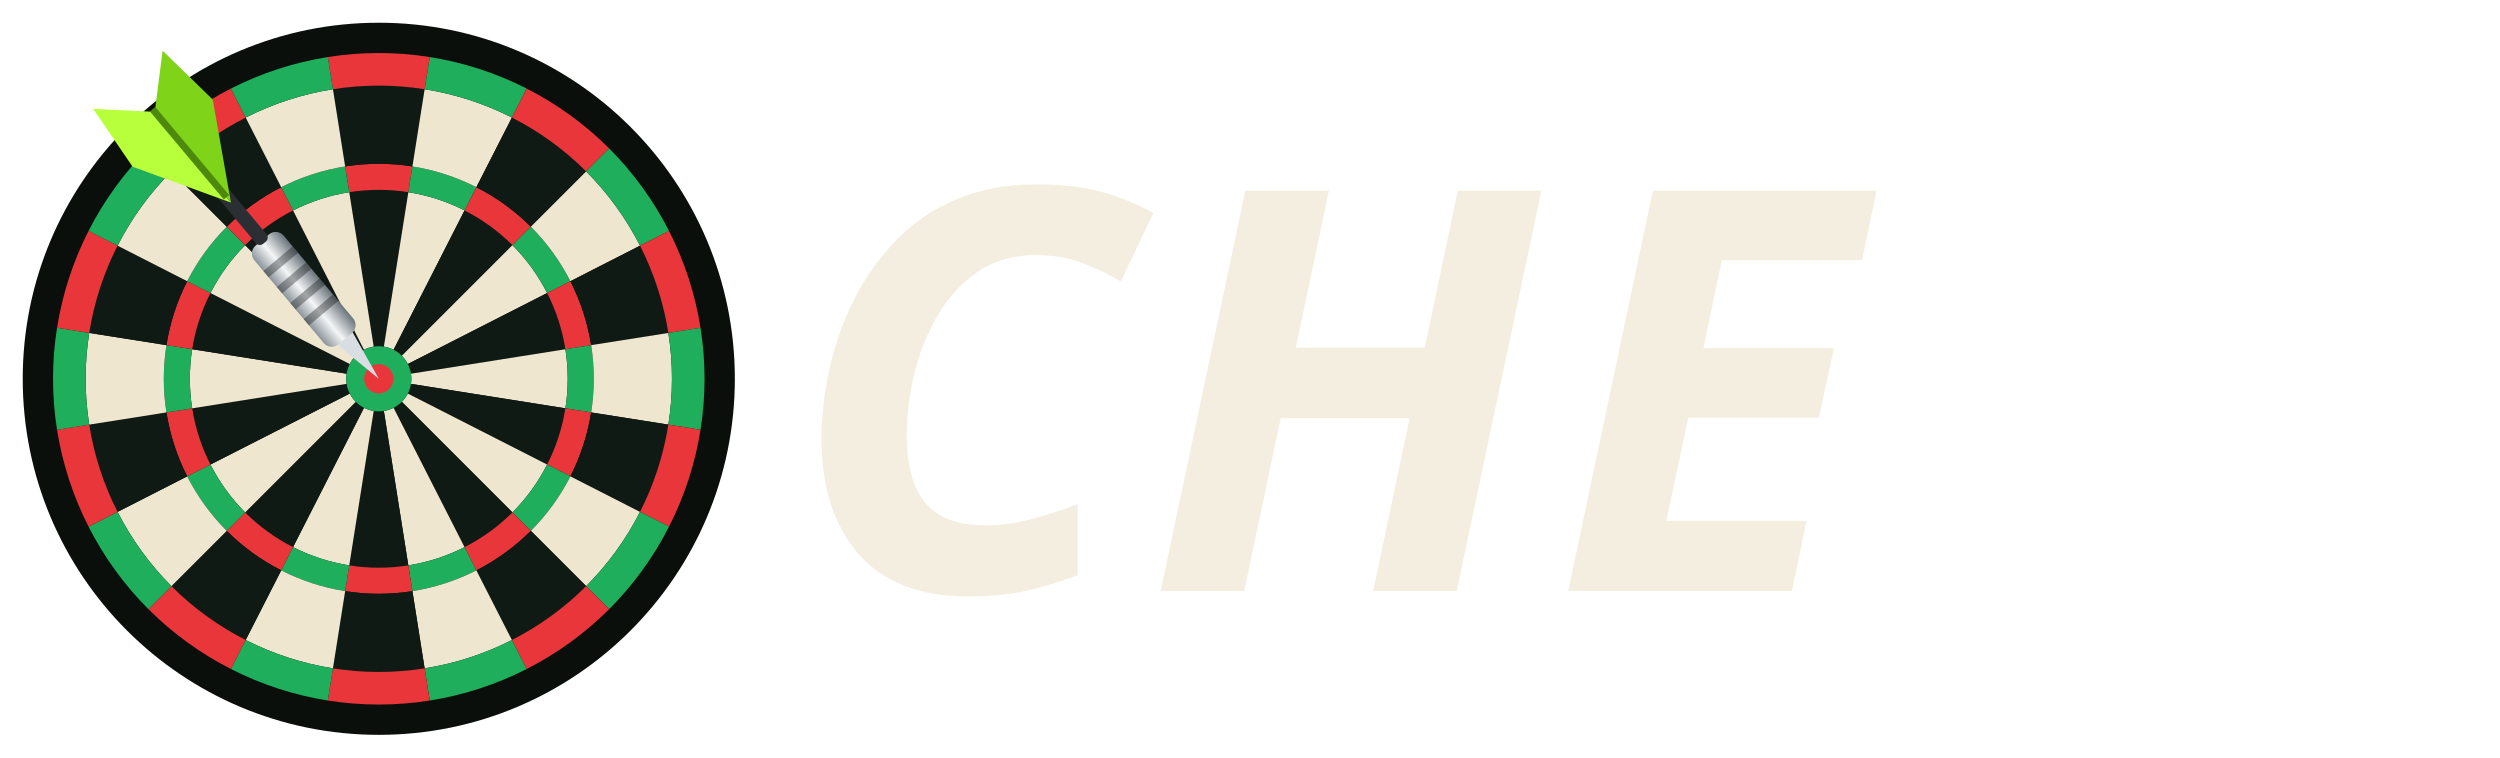
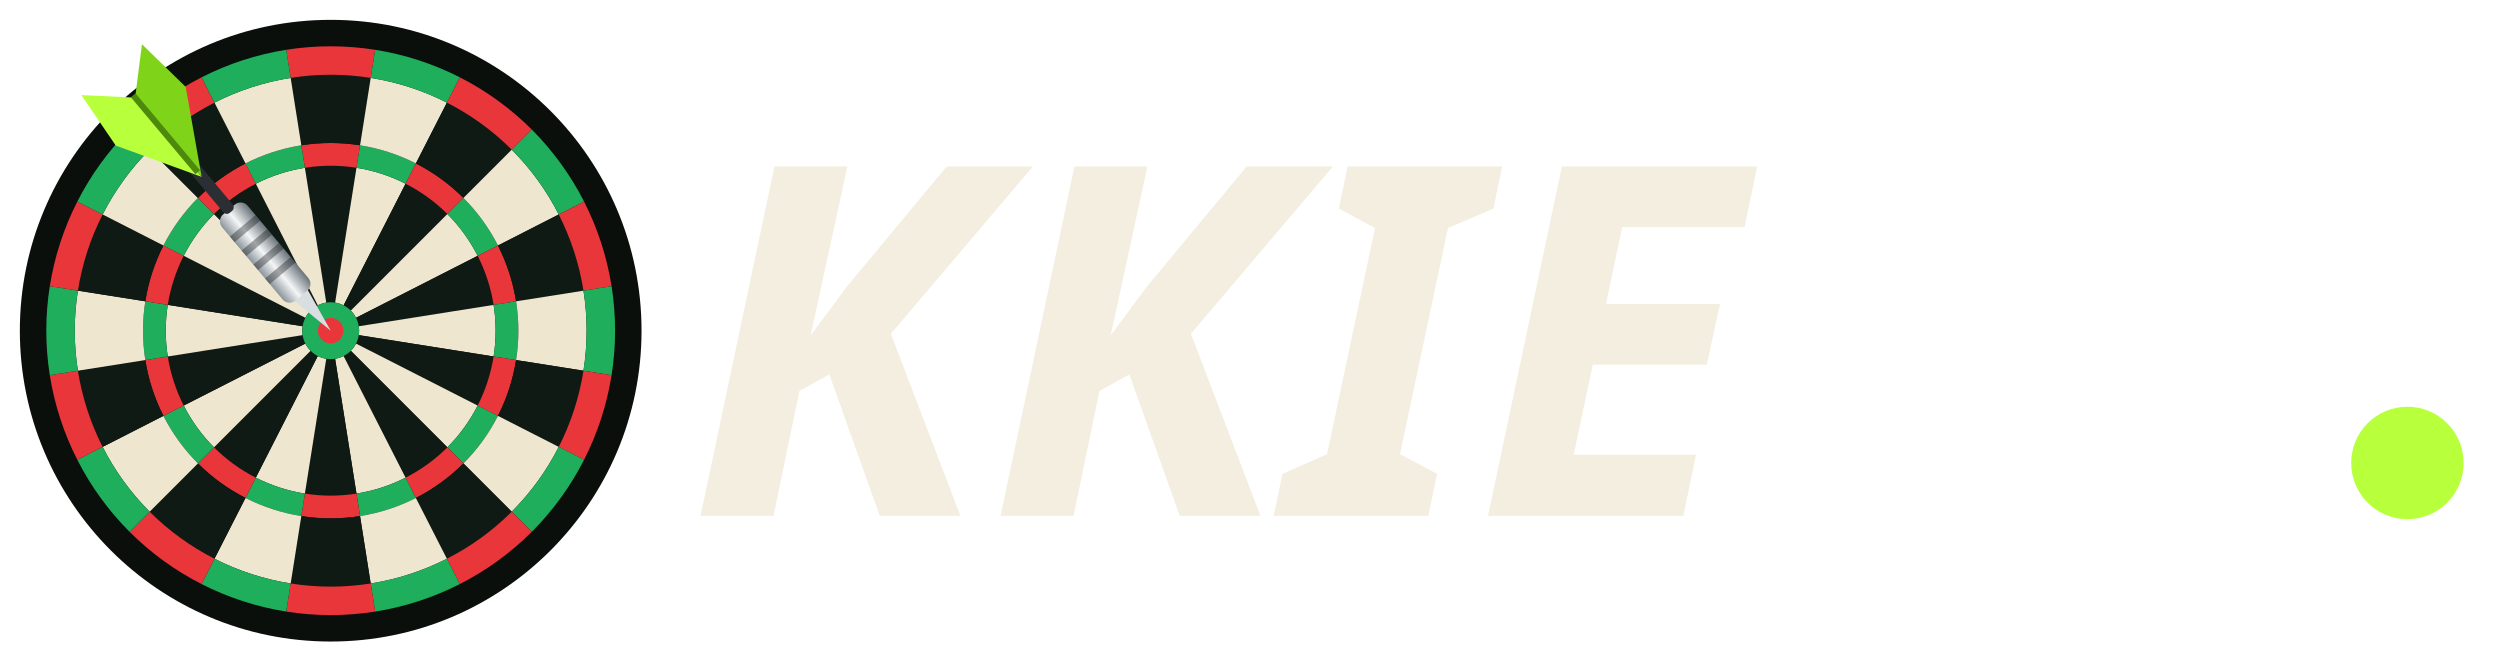
- <svg xmlns="http://www.w3.org/2000/svg" class="logo" height="100" viewBox="0 0 330 100" role="img" aria-label="OCHE">
+ <svg xmlns="http://www.w3.org/2000/svg" class="logo" height="100" viewBox="0 0 378 100" role="img" aria-label="OKKIE.">
  <defs>
    <linearGradient id="bg" x1="0" y1="0" x2="1" y2="1">
      <stop offset="0" stop-color="#0f3b27" />
      <stop offset="1" stop-color="#05140d" />
    </linearGradient>
    <linearGradient id="barrel" x1="0" x2="1">
      <stop offset="0" stop-color="#8b949b" />
      <stop offset=".45" stop-color="#f4f6f7" />
      <stop offset="1" stop-color="#6b747b" />
    </linearGradient>
    <radialGradient id="glow" cx=".5" cy=".5" r=".5">
      <stop offset=".6" stop-color="#b8ff3c" stop-opacity=".0" />
      <stop offset=".85" stop-color="#b8ff3c" stop-opacity=".18" />
      <stop offset="1" stop-color="#b8ff3c" stop-opacity="0" />
    </radialGradient>
  </defs>
  <g>
    <circle cx="50" cy="50" r="47" fill="#0a0f0c" />
    <path d="M46.10 25.37A24.94 24.94 0 0 1 53.90 25.37L50.67 45.75A4.3 4.3 0 0 0 49.33 45.75Z" fill="#101a14" />
    <path d="M45.56 21.97A28.38 28.38 0 0 1 54.44 21.97L53.90 25.37A24.94 24.94 0 0 0 46.10 25.37Z" fill="#e8363b" />
    <path d="M43.95 11.78A38.7 38.7 0 0 1 56.05 11.78L54.44 21.97A28.38 28.38 0 0 0 45.56 21.97Z" fill="#101a14" />
    <path d="M43.27 7.53A43 43 0 0 1 56.73 7.53L56.05 11.78A38.7 38.7 0 0 0 43.95 11.78Z" fill="#e8363b" />
    <path d="M53.90 25.37A24.94 24.94 0 0 1 61.32 27.78L51.95 46.17A4.3 4.3 0 0 0 50.67 45.75Z" fill="#efe6cf" />
    <path d="M54.44 21.97A28.38 28.38 0 0 1 62.88 24.71L61.32 27.78A24.94 24.94 0 0 0 53.90 25.37Z" fill="#1fae5b" />
    <path d="M56.05 11.78A38.7 38.7 0 0 1 67.57 15.52L62.88 24.71A28.38 28.38 0 0 0 54.44 21.97Z" fill="#efe6cf" />
    <path d="M56.73 7.53A43 43 0 0 1 69.52 11.69L67.57 15.52A38.7 38.7 0 0 0 56.05 11.78Z" fill="#1fae5b" />
    <path d="M61.32 27.78A24.94 24.94 0 0 1 67.64 32.36L53.04 46.96A4.3 4.3 0 0 0 51.95 46.17Z" fill="#101a14" />
    <path d="M62.88 24.71A28.38 28.38 0 0 1 70.07 29.93L67.64 32.36A24.94 24.94 0 0 0 61.32 27.78Z" fill="#e8363b" />
    <path d="M67.57 15.52A38.7 38.7 0 0 1 77.37 22.63L70.07 29.93A28.38 28.38 0 0 0 62.88 24.71Z" fill="#101a14" />
    <path d="M69.52 11.69A43 43 0 0 1 80.41 19.59L77.37 22.63A38.7 38.7 0 0 0 67.57 15.52Z" fill="#e8363b" />
    <path d="M67.64 32.36A24.94 24.94 0 0 1 72.22 38.68L53.83 48.05A4.3 4.3 0 0 0 53.04 46.96Z" fill="#efe6cf" />
    <path d="M70.07 29.93A28.38 28.38 0 0 1 75.29 37.12L72.22 38.68A24.94 24.94 0 0 0 67.64 32.36Z" fill="#1fae5b" />
    <path d="M77.37 22.63A38.7 38.7 0 0 1 84.48 32.43L75.29 37.12A28.38 28.38 0 0 0 70.07 29.93Z" fill="#efe6cf" />
    <path d="M80.41 19.59A43 43 0 0 1 88.31 30.48L84.48 32.43A38.7 38.7 0 0 0 77.37 22.63Z" fill="#1fae5b" />
    <path d="M72.22 38.68A24.94 24.94 0 0 1 74.63 46.10L54.25 49.33A4.3 4.3 0 0 0 53.83 48.05Z" fill="#101a14" />
    <path d="M75.29 37.12A28.38 28.38 0 0 1 78.03 45.56L74.63 46.10A24.94 24.94 0 0 0 72.22 38.68Z" fill="#e8363b" />
    <path d="M84.48 32.43A38.7 38.7 0 0 1 88.22 43.95L78.03 45.56A28.38 28.38 0 0 0 75.29 37.12Z" fill="#101a14" />
    <path d="M88.31 30.48A43 43 0 0 1 92.47 43.27L88.22 43.95A38.7 38.7 0 0 0 84.48 32.43Z" fill="#e8363b" />
    <path d="M74.63 46.10A24.94 24.94 0 0 1 74.63 53.90L54.25 50.67A4.3 4.3 0 0 0 54.25 49.33Z" fill="#efe6cf" />
    <path d="M78.03 45.56A28.38 28.38 0 0 1 78.03 54.44L74.63 53.90A24.94 24.94 0 0 0 74.63 46.10Z" fill="#1fae5b" />
    <path d="M88.22 43.95A38.7 38.7 0 0 1 88.22 56.05L78.03 54.44A28.38 28.38 0 0 0 78.03 45.56Z" fill="#efe6cf" />
    <path d="M92.47 43.27A43 43 0 0 1 92.47 56.73L88.22 56.05A38.7 38.7 0 0 0 88.22 43.95Z" fill="#1fae5b" />
    <path d="M74.63 53.90A24.94 24.94 0 0 1 72.22 61.32L53.83 51.95A4.3 4.3 0 0 0 54.25 50.67Z" fill="#101a14" />
    <path d="M78.03 54.44A28.38 28.38 0 0 1 75.29 62.88L72.22 61.32A24.94 24.94 0 0 0 74.63 53.90Z" fill="#e8363b" />
    <path d="M88.22 56.05A38.7 38.7 0 0 1 84.48 67.57L75.29 62.88A28.38 28.38 0 0 0 78.03 54.44Z" fill="#101a14" />
    <path d="M92.47 56.73A43 43 0 0 1 88.31 69.52L84.48 67.57A38.7 38.7 0 0 0 88.22 56.05Z" fill="#e8363b" />
    <path d="M72.22 61.32A24.94 24.94 0 0 1 67.64 67.64L53.04 53.04A4.3 4.3 0 0 0 53.83 51.95Z" fill="#efe6cf" />
    <path d="M75.29 62.88A28.38 28.38 0 0 1 70.07 70.07L67.64 67.64A24.94 24.94 0 0 0 72.22 61.32Z" fill="#1fae5b" />
    <path d="M84.48 67.57A38.7 38.7 0 0 1 77.37 77.37L70.07 70.07A28.38 28.38 0 0 0 75.29 62.88Z" fill="#efe6cf" />
    <path d="M88.31 69.52A43 43 0 0 1 80.41 80.41L77.37 77.37A38.7 38.7 0 0 0 84.48 67.57Z" fill="#1fae5b" />
    <path d="M67.64 67.64A24.94 24.94 0 0 1 61.32 72.22L51.95 53.83A4.3 4.3 0 0 0 53.04 53.04Z" fill="#101a14" />
    <path d="M70.07 70.07A28.38 28.38 0 0 1 62.88 75.29L61.32 72.22A24.94 24.94 0 0 0 67.64 67.64Z" fill="#e8363b" />
    <path d="M77.37 77.37A38.7 38.7 0 0 1 67.57 84.48L62.88 75.29A28.38 28.38 0 0 0 70.07 70.07Z" fill="#101a14" />
    <path d="M80.41 80.41A43 43 0 0 1 69.52 88.31L67.57 84.48A38.7 38.7 0 0 0 77.37 77.37Z" fill="#e8363b" />
    <path d="M61.32 72.22A24.94 24.94 0 0 1 53.90 74.63L50.67 54.25A4.3 4.3 0 0 0 51.95 53.83Z" fill="#efe6cf" />
    <path d="M62.88 75.29A28.38 28.38 0 0 1 54.44 78.03L53.90 74.63A24.94 24.94 0 0 0 61.32 72.22Z" fill="#1fae5b" />
    <path d="M67.57 84.48A38.7 38.7 0 0 1 56.05 88.22L54.44 78.03A28.38 28.38 0 0 0 62.88 75.29Z" fill="#efe6cf" />
    <path d="M69.52 88.31A43 43 0 0 1 56.73 92.47L56.05 88.22A38.7 38.7 0 0 0 67.57 84.48Z" fill="#1fae5b" />
    <path d="M53.90 74.63A24.94 24.94 0 0 1 46.10 74.63L49.33 54.25A4.3 4.3 0 0 0 50.67 54.25Z" fill="#101a14" />
    <path d="M54.44 78.03A28.38 28.38 0 0 1 45.56 78.03L46.10 74.63A24.94 24.94 0 0 0 53.90 74.63Z" fill="#e8363b" />
    <path d="M56.05 88.22A38.7 38.7 0 0 1 43.95 88.22L45.56 78.03A28.38 28.38 0 0 0 54.44 78.03Z" fill="#101a14" />
    <path d="M56.73 92.47A43 43 0 0 1 43.27 92.47L43.95 88.22A38.7 38.7 0 0 0 56.05 88.22Z" fill="#e8363b" />
    <path d="M46.10 74.63A24.94 24.94 0 0 1 38.68 72.22L48.05 53.83A4.3 4.3 0 0 0 49.33 54.25Z" fill="#efe6cf" />
    <path d="M45.56 78.03A28.38 28.38 0 0 1 37.12 75.29L38.68 72.22A24.94 24.94 0 0 0 46.10 74.63Z" fill="#1fae5b" />
    <path d="M43.95 88.22A38.7 38.7 0 0 1 32.43 84.48L37.12 75.29A28.38 28.38 0 0 0 45.56 78.03Z" fill="#efe6cf" />
    <path d="M43.27 92.47A43 43 0 0 1 30.48 88.31L32.43 84.48A38.7 38.7 0 0 0 43.95 88.22Z" fill="#1fae5b" />
    <path d="M38.68 72.22A24.94 24.94 0 0 1 32.36 67.64L46.96 53.04A4.3 4.3 0 0 0 48.05 53.83Z" fill="#101a14" />
    <path d="M37.12 75.29A28.38 28.38 0 0 1 29.93 70.07L32.36 67.64A24.94 24.94 0 0 0 38.68 72.22Z" fill="#e8363b" />
    <path d="M32.43 84.48A38.7 38.7 0 0 1 22.63 77.37L29.93 70.07A28.38 28.38 0 0 0 37.12 75.29Z" fill="#101a14" />
    <path d="M30.48 88.31A43 43 0 0 1 19.59 80.41L22.63 77.37A38.7 38.7 0 0 0 32.43 84.48Z" fill="#e8363b" />
    <path d="M32.36 67.64A24.94 24.94 0 0 1 27.78 61.32L46.17 51.95A4.3 4.3 0 0 0 46.96 53.04Z" fill="#efe6cf" />
    <path d="M29.93 70.07A28.38 28.38 0 0 1 24.71 62.88L27.78 61.32A24.94 24.94 0 0 0 32.36 67.64Z" fill="#1fae5b" />
    <path d="M22.63 77.37A38.7 38.7 0 0 1 15.52 67.57L24.71 62.88A28.38 28.38 0 0 0 29.93 70.07Z" fill="#efe6cf" />
    <path d="M19.59 80.41A43 43 0 0 1 11.69 69.52L15.52 67.57A38.7 38.7 0 0 0 22.63 77.37Z" fill="#1fae5b" />
    <path d="M27.78 61.32A24.94 24.94 0 0 1 25.37 53.90L45.75 50.67A4.3 4.3 0 0 0 46.17 51.95Z" fill="#101a14" />
    <path d="M24.71 62.88A28.38 28.38 0 0 1 21.97 54.44L25.37 53.90A24.94 24.94 0 0 0 27.78 61.32Z" fill="#e8363b" />
    <path d="M15.52 67.57A38.7 38.7 0 0 1 11.78 56.05L21.97 54.44A28.38 28.38 0 0 0 24.71 62.88Z" fill="#101a14" />
    <path d="M11.69 69.52A43 43 0 0 1 7.53 56.73L11.78 56.05A38.7 38.7 0 0 0 15.52 67.57Z" fill="#e8363b" />
    <path d="M25.37 53.90A24.94 24.94 0 0 1 25.37 46.10L45.75 49.33A4.3 4.3 0 0 0 45.75 50.67Z" fill="#efe6cf" />
    <path d="M21.97 54.44A28.38 28.38 0 0 1 21.97 45.56L25.37 46.10A24.94 24.94 0 0 0 25.37 53.90Z" fill="#1fae5b" />
    <path d="M11.78 56.05A38.7 38.7 0 0 1 11.78 43.95L21.97 45.56A28.38 28.38 0 0 0 21.97 54.44Z" fill="#efe6cf" />
    <path d="M7.53 56.73A43 43 0 0 1 7.53 43.27L11.78 43.95A38.7 38.7 0 0 0 11.78 56.05Z" fill="#1fae5b" />
    <path d="M25.37 46.10A24.94 24.94 0 0 1 27.78 38.68L46.17 48.05A4.3 4.3 0 0 0 45.75 49.33Z" fill="#101a14" />
    <path d="M21.97 45.56A28.38 28.38 0 0 1 24.71 37.12L27.78 38.68A24.94 24.94 0 0 0 25.37 46.10Z" fill="#e8363b" />
    <path d="M11.78 43.95A38.7 38.7 0 0 1 15.52 32.43L24.71 37.12A28.38 28.38 0 0 0 21.97 45.56Z" fill="#101a14" />
    <path d="M7.53 43.27A43 43 0 0 1 11.69 30.48L15.52 32.43A38.7 38.7 0 0 0 11.78 43.95Z" fill="#e8363b" />
    <path d="M27.78 38.68A24.94 24.94 0 0 1 32.36 32.36L46.96 46.96A4.3 4.3 0 0 0 46.17 48.05Z" fill="#efe6cf" />
    <path d="M24.71 37.12A28.38 28.38 0 0 1 29.93 29.93L32.36 32.36A24.94 24.94 0 0 0 27.78 38.68Z" fill="#1fae5b" />
    <path d="M15.52 32.43A38.7 38.7 0 0 1 22.63 22.63L29.93 29.93A28.38 28.38 0 0 0 24.71 37.12Z" fill="#efe6cf" />
    <path d="M11.69 30.48A43 43 0 0 1 19.59 19.59L22.63 22.63A38.7 38.7 0 0 0 15.52 32.43Z" fill="#1fae5b" />
    <path d="M32.36 32.36A24.94 24.94 0 0 1 38.68 27.78L48.05 46.17A4.3 4.3 0 0 0 46.96 46.96Z" fill="#101a14" />
    <path d="M29.93 29.93A28.38 28.38 0 0 1 37.12 24.71L38.68 27.78A24.94 24.94 0 0 0 32.36 32.36Z" fill="#e8363b" />
    <path d="M22.63 22.63A38.7 38.7 0 0 1 32.43 15.52L37.12 24.71A28.38 28.38 0 0 0 29.93 29.93Z" fill="#101a14" />
    <path d="M19.59 19.59A43 43 0 0 1 30.48 11.69L32.43 15.52A38.7 38.7 0 0 0 22.63 22.63Z" fill="#e8363b" />
    <path d="M38.68 27.78A24.94 24.94 0 0 1 46.10 25.37L49.33 45.75A4.3 4.3 0 0 0 48.05 46.17Z" fill="#efe6cf" />
    <path d="M37.12 24.71A28.38 28.38 0 0 1 45.56 21.97L46.10 25.37A24.94 24.94 0 0 0 38.68 27.78Z" fill="#1fae5b" />
    <path d="M32.43 15.52A38.7 38.7 0 0 1 43.95 11.78L45.56 21.97A28.38 28.38 0 0 0 37.12 24.71Z" fill="#efe6cf" />
    <path d="M30.48 11.69A43 43 0 0 1 43.27 7.53L43.95 11.78A38.7 38.7 0 0 0 32.43 15.52Z" fill="#1fae5b" />
    <circle cx="50" cy="50" r="4.3" fill="#1fae5b" />
    <circle cx="50" cy="50" r="1.935" fill="#e8363b" />
    <g transform="translate(50 50) rotate(-40) scale(0.46)">
      <path d="M0 0 L-3 -16 L3 -16 Z" fill="#d9dee2" />
      <rect x="-5.5" y="-52" width="11" height="37" rx="3" fill="url(#barrel)" />
      <g fill="#0b0f0d" opacity=".35">
        <rect x="-5.5" y="-45" width="11" height="2.4" />
        <rect x="-5.5" y="-39" width="11" height="2.4" />
        <rect x="-5.5" y="-33" width="11" height="2.4" />
        <rect x="-5.5" y="-27" width="11" height="2.4" />
      </g>
      <rect x="-2" y="-78" width="4" height="27" rx="1.5" fill="#2b2f33" />
      <path d="M0 -66 L-15 -92 L-13 -112 L0 -100 Z" fill="#b8ff3c" />
      <path d="M0 -66 L15 -92 L13 -112 L0 -100 Z" fill="#7fd319" />
      <path d="M0 -68 L0 -101" stroke="#4d8a0c" stroke-width="2" />
    </g>
  </g>
-   <text x="104" y="78" fill="#f3eedf" font-family="'Arial Black','Segoe UI Black',system-ui,sans-serif" font-weight="900" font-style="italic" font-size="74" letter-spacing="2">CHE</text>
+   <text x="104" y="78" fill="#f3eedf" font-family="'Arial Black','Segoe UI Black',system-ui,sans-serif" font-weight="900" font-style="italic" font-size="74" textLength="246" lengthAdjust="spacingAndGlyphs">KKIE</text>
+   <circle cx="364" cy="70" r="8.5" fill="#b8ff3c" />
</svg>
